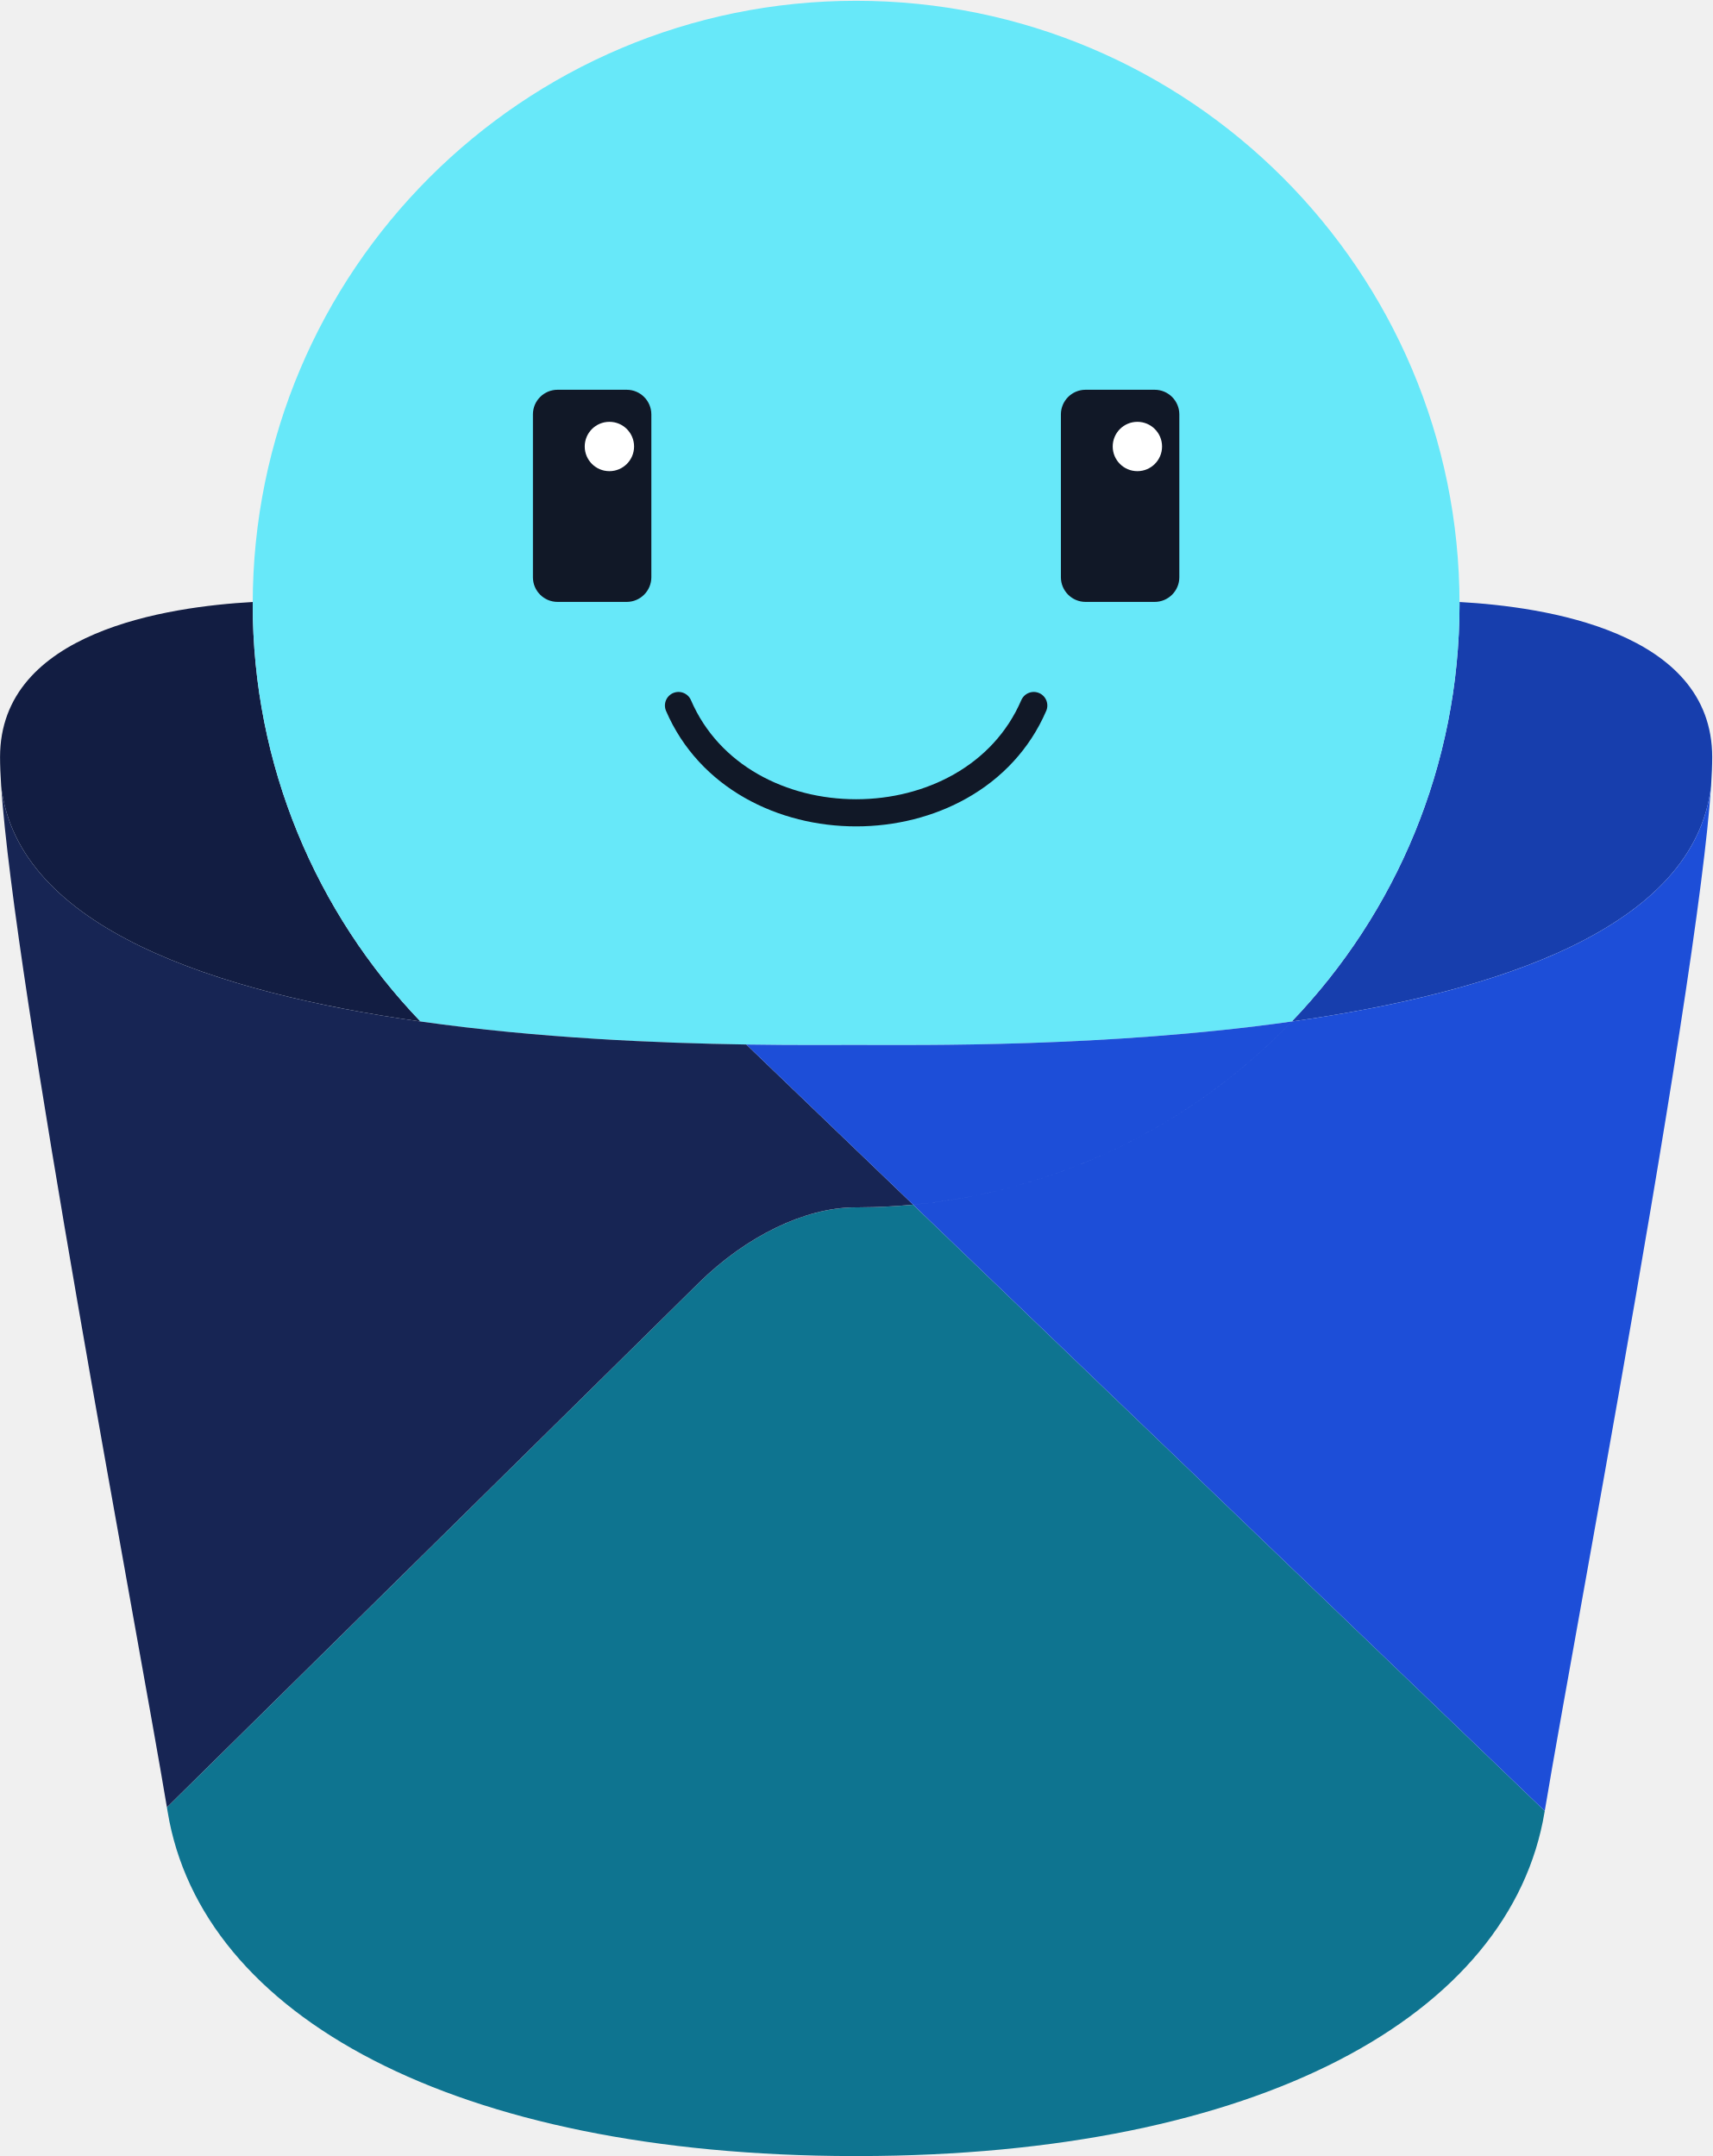
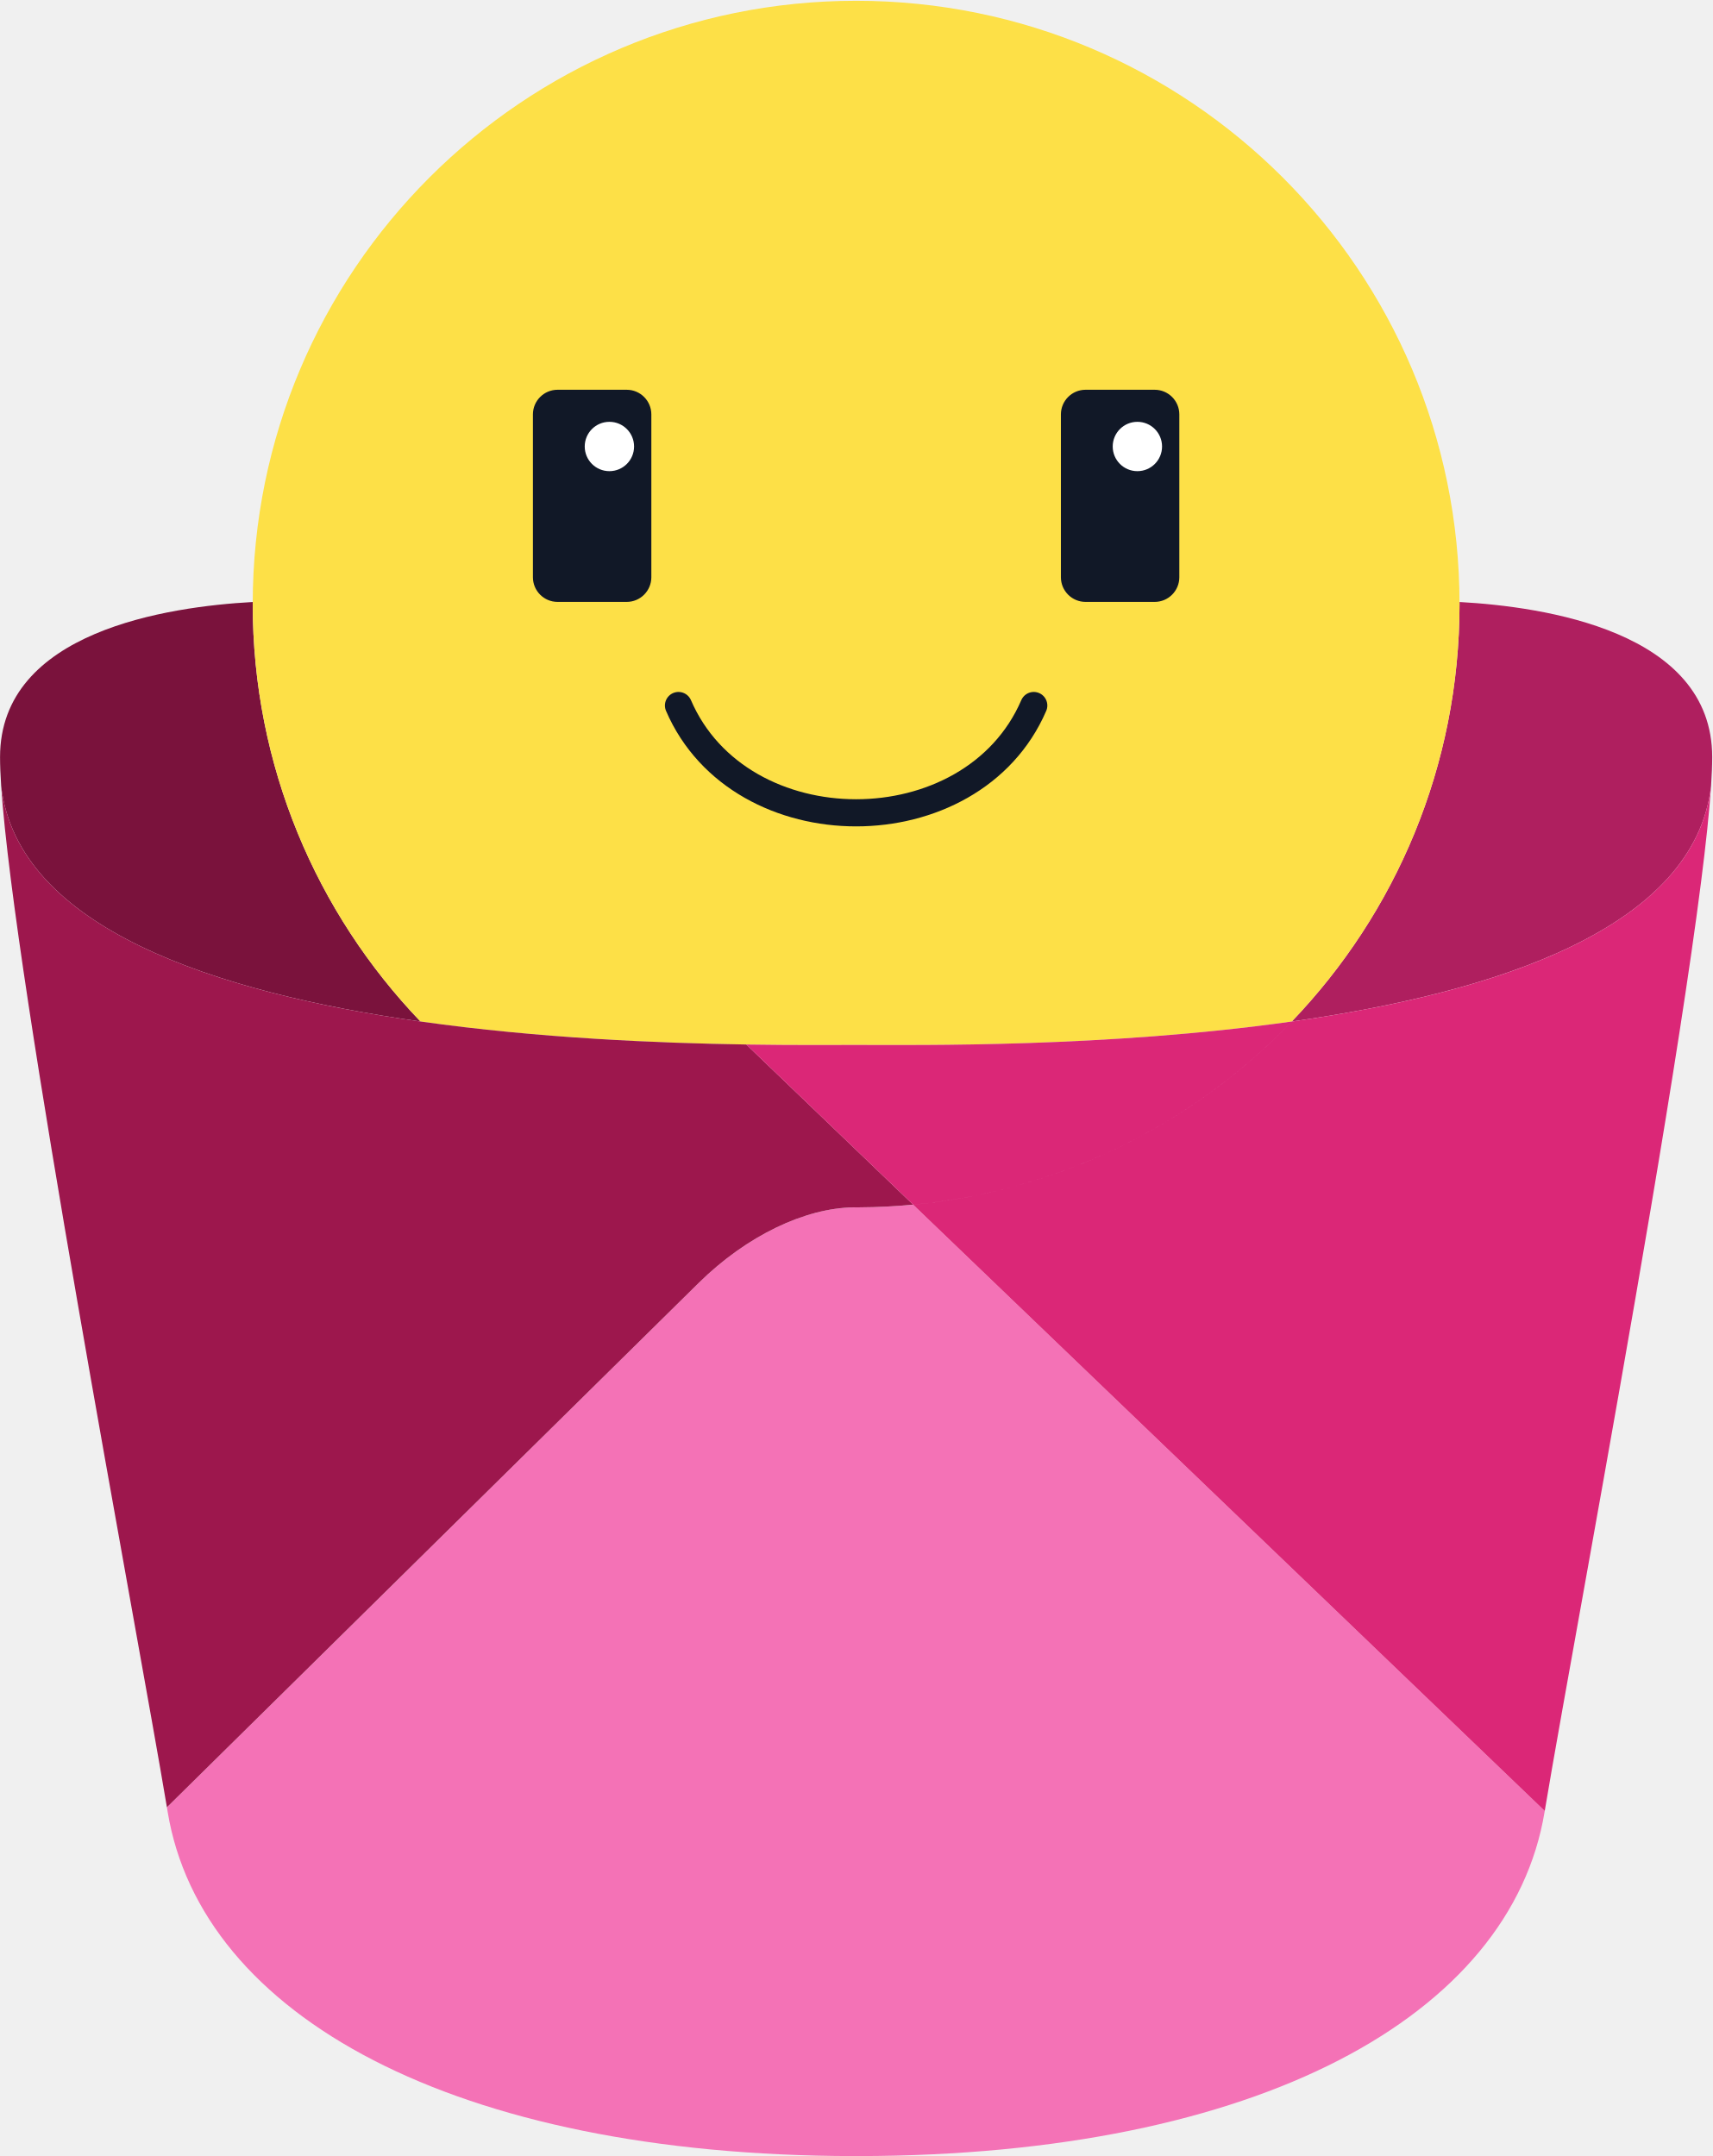
- <svg xmlns="http://www.w3.org/2000/svg" viewBox="0 0 694 874" width="694" height="874">
-   <path fill="#0E7490" d="M 371.33 489.54 L 371.36 489.54 L 370.1 488.36 C 362.93 489.03 355.7 489.41 348.37 489.45 L 346.66 489.45 C 327.09 489.45 303.03 500.53 283.16 520.13 L 67.65 732.66 C 67.76 733.3 67.86 733.92 67.96 734.53 C 81.64 817.22 184.1 873.76 345.89 874.03 L 348.12 874.03 C 509.91 873.76 612.36 817.21 626.04 734.53 C 626.06 734.4 626.08 734.26 626.11 734.13 L 371.33 489.54 Z" />
-   <path fill="#173EAD" d="M 591.56 244.04 C 591.56 244.32 591.57 244.6 591.57 244.89 C 591.57 310.55 565.69 370.17 523.57 414.1 C 606.25 402.38 686.78 376.34 693.52 318.67 C 693.82 314.15 693.98 310.21 693.98 306.92 C 693.98 255.8 625.68 245.93 591.56 244.04 Z" />
-   <path fill="#121D42" d="M 102.44 244.04 C 68.32 245.93 0.02 255.8 0.02 306.92 C 0.02 310.21 0.18 314.15 0.48 318.67 C 7.22 376.34 87.75 402.37 170.43 414.1 C 128.32 370.17 102.43 310.55 102.43 244.89 C 102.43 244.61 102.43 244.33 102.44 244.04 Z" />
-   <path fill="#67E8F9" d="M 347 423.6 C 372.3 423.6 448.82 424.7 523.57 414.1 C 565.68 370.17 591.57 310.55 591.57 244.89 C 591.57 109.82 482.07 0.32 347 0.32 C 211.93 0.32 102.43 109.82 102.43 244.89 C 102.43 310.55 128.31 370.17 170.43 414.1 C 245.19 424.7 321.7 423.6 347 423.6 Z" />
-   <path fill="#172554" fill-rule="nonzero" d="M 170.43 414.1 C 87.75 402.38 7.22 376.34 0.48 318.67 C 5.78 398.62 55.62 660.65 67.65 732.64 L 283.16 520.11 C 302.81 500.73 326.55 489.68 346.01 489.44 C 277 489.16 214.73 460.31 170.43 414.1 Z M 170.43 414.1 C 214.73 460.32 277 489.17 346.01 489.44 C 346.23 489.44 346.45 489.43 346.67 489.43 L 348.38 489.43 C 355.71 489.4 362.95 489.02 370.11 488.34 L 302.49 423.42 C 267.07 422.87 218.39 420.89 170.44 414.09 Z" />
-   <path fill="#1D4ED8" fill-rule="nonzero" d="M 668.2 363.63 C 636.75 391.09 580.68 406.01 523.58 414.11 C 484.07 455.33 430.24 482.72 370.1 488.36 L 371.36 489.54 L 371.33 489.54 L 626.11 734.13 C 626.09 734.26 626.06 734.4 626.04 734.53 C 632.7 694.32 652.59 587.67 669.15 489.54 C 677.45 440.34 684.91 393.29 689.43 357.82 C 691.41 342.29 692.84 328.97 693.52 318.68 C 691.44 336.52 682.28 351.33 668.2 363.63 Z M 523.57 414.1 C 448.81 424.7 372.3 423.6 347 423.6 C 337.93 423.6 322.27 423.74 302.48 423.43 L 370.1 488.35 C 430.24 482.72 484.06 455.33 523.58 414.1 Z" />
+ <svg xmlns="http://www.w3.org/2000/svg" width="694" height="874" viewBox="0 0 694 874">
+   <path id="Layer2" fill="#657dbd" fill-rule="evenodd" stroke="none" d="M 3557.39 874.02 C 3434.31 873.98 3291.92 836.9 3276.31 733.51 L 3208.59 315.91 C 3200.92 248.1 3289.92 244.28 3333.06 243.6 C 3385.79 242.77 3546.51 243.86 3561.96 243.96 C 3605.8 243.68 3731.29 242.97 3776.69 243.69 C 3819.84 244.37 3908.83 248.19 3901.16 316 L 3833.44 733.6 C 3817.83 836.99 3690.16 874.06 3557.39 874.02 Z" />
+   <g id="Redo">
+     <path id="Layer21" fill="#657dbd" fill-rule="evenodd" stroke="none" d="M -3232.45 262.06 C -3339.82 262.03 -3464.04 229.68 -3477.67 139.48 L -3536.75 -224.84 C -3543.44 -284 -3465.8 -287.33 -3428.16 -287.92 C -3382.16 -288.65 -3241.95 -287.7 -3228.47 -287.6 C -3190.22 -287.84 -3080.75 -288.46 -3041.13 -287.84 C -3003.49 -287.25 -2925.85 -283.92 -2932.54 -224.76 L -2991.62 139.56 C -3005.24 229.76 -3116.62 262.1 -3232.45 262.06 Z" />
+     <path id="path1" fill="#c16c67" fill-rule="evenodd" stroke="none" d="M -3170.94 53.19 C -3205.94 -48.32 -3234.87 -131.11 -3234.87 -131.11 C -3241.56 -190.27 -3465.81 -287.33 -3428.17 -287.92 C -3382.17 -288.65 -3241.96 -287.7 -3228.48 -287.6 C -3190.23 -287.84 -3080.76 -288.46 -3041.14 -287.84 C -3003.5 -287.25 -2925.86 -283.92 -2932.55 -224.76 L -2991.67 140.53 C -2991.67 140.53 -3144.91 128.66 -3170.94 53.2 Z" />
+     <g id="Circle">
+       <path id="Path" fill="#eae710" fill-opacity="0.85" fill-rule="evenodd" stroke="none" d="M -3448.23 -286.83 C -3448.21 -404.58 -3352.61 -500.17 -3234.86 -500.17 C -3117.11 -500.17 -3021.5 -404.57 -3021.49 -286.81 L -3021.49 -286.81 C -3021.49 -230.67 -3043.21 -179.57 -3078.7 -141.46 C -3111.54 -106.2 -3156.17 -82.05 -3206.28 -75.33 C -3213.63 -74.34 -3221.09 -73.73 -3228.65 -73.52 C -3230.71 -73.46 -3232.78 -73.43 -3234.86 -73.43 C -3294.33 -73.43 -3348.14 -97.81 -3386.85 -137.11 C -3424.79 -175.63 -3448.21 -228.48 -3448.22 -286.76 L -3446.52 -286.76 C -3447.1 -286.8 -3447.66 -286.82 -3448.22 -286.83 Z" />
+       <path id="path2" fill="#f7bc16" fill-rule="evenodd" stroke="none" d="M -3448.23 -286.83 C -3448.21 -404.58 -3352.61 -500.17 -3234.86 -500.17 C -3117.11 -500.17 -3021.5 -404.57 -3021.49 -286.81 L -3021.49 -286.81 C -3021.49 -230.67 -3043.21 -179.57 -3078.7 -141.46 C -3111.54 -106.2 -3156.17 -82.05 -3206.28 -75.33 C -3213.63 -74.34 -3221.09 -73.73 -3228.65 -73.52 C -3230.71 -73.46 -3232.78 -73.43 -3234.86 -73.43 C -3294.33 -73.43 -3348.14 -97.81 -3386.85 -137.11 C -3424.79 -175.63 -3448.21 -228.48 -3448.22 -286.76 L -3446.52 -286.76 C -3447.1 -286.8 -3447.66 -286.82 -3448.22 -286.83 Z" />
+     </g>
+     <g id="Group" opacity="0.8">
+       <path id="path3" fill="#ed1f24" fill-opacity="0.8" fill-rule="evenodd" stroke="none" d="M -2991.67 140.45 L -3271.63 -130.86 C -3157.71 -126.76 -2946.96 -134.48 -2932.13 -227.42 C -2932.13 -227.42 -2990.18 136.43 -2991.66 140.45 Z" />
+       <path id="path4" fill="#a91e22" fill-opacity="0.79" fill-rule="evenodd" stroke="none" d="M -2991.67 140.45 L -3271.63 -130.86 C -3157.71 -126.76 -2946.96 -134.48 -2932.13 -227.42 C -2932.13 -227.42 -2990.18 136.43 -2991.66 140.45 Z" />
+       <path id="path5" fill="none" stroke="none" d="M -2991.67 140.45 L -3271.63 -130.86 C -3157.71 -126.76 -2946.96 -134.48 -2932.13 -227.42 C -2932.13 -227.42 -2990.18 136.43 -2991.66 140.45 Z" />
+     </g>
+     <g id="Layer1">
+       <path id="path6" fill="#435ca9" fill-opacity="0.76" fill-rule="evenodd" stroke="none" d="M -3478.06 140.53 L -3535.6 -216.08 C -3525.25 -159.11 -3422.81 -134.62 -3271.64 -130.86 L -3213.49 -74.51 C -3230.03 -38.09 -3478.06 140.52 -3478.06 140.52 Z" />
+     </g>
+     <path id="green-bin" fill="#6ebe45" fill-opacity="0.5" fill-rule="evenodd" stroke="none" d="M -3478.06 140.53 L -3295.17 -42.36 C -3295.17 -42.36 -3278.07 -58.72 -3257.4 -67.07 C -3234.77 -76.21 -3219.15 -73.84 -3213.48 -74.54 L -2991.67 140.37 C -3009.71 251.7 -3177.09 262.49 -3234.65 262.05 C -3297.64 261.57 -3461.9 245.34 -3478.06 140.52 Z" />
+     <path id="green-bin1" fill="#0c8040" fill-rule="evenodd" stroke="none" d="M -3478.06 140.53 L -3295.17 -42.36 C -3295.17 -42.36 -3278.07 -58.72 -3257.4 -67.07 C -3234.77 -76.21 -3219.15 -73.84 -3213.48 -74.54 L -2991.67 140.37 C -3009.71 251.7 -3177.09 262.49 -3234.65 262.05 C -3297.64 261.57 -3461.9 245.34 -3478.06 140.52 Z" />
+   </g>
+   <g id="g1">
+     <path id="path7" fill="#003949" stroke="none" d="M -562.74 1330.35 L -562.74 1000.65 L -421.91 1000.65 C -398.99 1000.65 -379.6 1004.18 -363.74 1011.25 C -347.89 1018.31 -335.88 1028.21 -327.71 1040.92 C -319.55 1053.64 -315.46 1068.64 -315.46 1085.9 C -315.46 1103.16 -318.99 1116.52 -326.06 1127.82 C -333.12 1139.12 -342.63 1147.76 -354.56 1153.73 C -366.5 1159.7 -379.52 1163.31 -393.65 1164.56 L -386.11 1158.91 C -370.73 1159.54 -357.22 1163.62 -345.6 1171.16 C -333.99 1178.7 -324.8 1188.51 -318.05 1200.6 C -311.3 1212.69 -307.92 1225.96 -307.92 1240.4 C -307.92 1258.3 -312.16 1274 -320.64 1287.5 C -329.12 1301 -341.45 1311.52 -357.61 1319.06 C -373.79 1326.6 -393.49 1330.36 -416.72 1330.36 L -562.73 1330.36 Z M -492.09 1136.29 L -434.16 1136.29 C -419.09 1136.29 -407.55 1132.84 -399.54 1125.93 C -391.53 1119.03 -387.53 1109.29 -387.53 1096.73 C -387.53 1084.17 -391.53 1074.36 -399.54 1067.29 C -407.55 1060.22 -419.25 1056.69 -434.63 1056.69 L -492.09 1056.69 L -492.09 1136.29 Z M -492.09 1272.88 L -428.5 1272.88 C -413.12 1272.88 -401.11 1269.35 -392.47 1262.28 C -383.84 1255.22 -379.52 1244.93 -379.52 1231.43 C -379.52 1217.93 -383.99 1207.41 -392.94 1199.87 C -401.89 1192.33 -414.06 1188.57 -429.44 1188.57 L -492.08 1188.57 L -492.08 1272.88 Z" />
+     <path id="path8" fill="#003949" stroke="none" d="M -127.53 1336 C -152.02 1336 -174.4 1331.05 -194.65 1321.16 C -214.9 1311.27 -230.92 1296.43 -242.69 1276.65 C -254.46 1256.87 -260.35 1231.9 -260.35 1201.76 L -260.35 1000.64 L -189.7 1000.64 L -189.7 1202.23 C -189.7 1216.99 -187.27 1229.55 -182.4 1239.91 C -177.54 1250.27 -170.32 1258.04 -160.73 1263.23 C -151.16 1268.41 -139.62 1271 -126.11 1271 C -112.6 1271 -100.6 1268.41 -91.02 1263.23 C -81.45 1258.05 -74.14 1250.28 -69.12 1239.91 C -64.1 1229.55 -61.58 1216.99 -61.58 1202.23 L -61.58 1000.64 L 9.07 1000.64 L 9.07 1201.76 C 9.07 1231.9 2.87 1256.87 -9.53 1276.65 C -21.94 1296.43 -38.42 1311.27 -58.99 1321.16 C -79.56 1331.05 -102.4 1336 -127.52 1336 Z" />
+     <path id="path9" fill="#003949" stroke="none" d="M 218.65 1336 C 185.68 1336 157.18 1328.86 133.16 1314.57 C 109.14 1300.28 90.69 1280.35 77.82 1254.75 C 64.94 1229.16 58.51 1199.72 58.51 1166.44 C 58.51 1133.16 64.94 1102.78 77.82 1077.18 C 90.69 1051.59 109.14 1031.49 133.16 1016.89 C 157.18 1002.29 185.68 994.99 218.65 994.99 C 259.16 994.99 292.44 1005.2 318.5 1025.61 C 344.56 1046.03 360.57 1074.76 366.54 1111.8 L 289.29 1111.8 C 285.52 1095.16 277.51 1082.21 265.27 1072.94 C 253.02 1063.68 237.16 1059.05 217.7 1059.05 C 198.24 1059.05 183.39 1063.45 170.36 1072.24 C 157.33 1081.03 147.44 1093.36 140.69 1109.21 C 133.93 1125.07 130.56 1144.15 130.56 1166.44 C 130.56 1188.73 133.93 1206.87 140.69 1222.73 C 147.44 1238.59 157.33 1250.84 170.36 1259.47 C 183.39 1268.11 199.17 1272.42 217.7 1272.42 C 237.17 1272.42 253.03 1268.26 265.27 1259.94 C 277.52 1251.62 285.52 1239.61 289.29 1223.91 L 366.54 1223.91 C 360.57 1258.76 344.56 1286.16 318.5 1306.1 C 292.43 1326.04 259.15 1336.01 218.65 1336.01 Z" />
+     <path id="path10" fill="#003949" stroke="none" d="M 419.3 1330.35 L 419.3 1000.65 L 489.95 1000.65 L 489.95 1125.47 L 603.93 1000.65 L 690.6 1000.65 L 569.55 1131.12 L 694.84 1330.36 L 608.65 1330.36 L 519.16 1185.76 L 489.96 1217.32 L 489.96 1330.36 L 419.31 1330.36 Z" />
+     <path id="path11" fill="#003949" stroke="none" d="M 736.75 1330.35 L 736.75 1000.65 L 957.65 1000.65 L 957.65 1057.64 L 807.4 1057.64 L 807.4 1135.36 L 943.52 1135.36 L 943.52 1190 L 807.4 1190 L 807.4 1273.37 L 957.65 1273.37 L 957.65 1330.36 L 736.75 1330.36 Z" />
+     <path id="path12" fill="#003949" stroke="none" d="M 1090 1330.35 L 1090 1057.64 L 994.39 1057.64 L 994.39 1000.65 L 1256.74 1000.65 L 1256.74 1057.64 L 1161.13 1057.64 L 1161.13 1330.35 L 1090.01 1330.35 Z" />
+   </g>
+   <path id="path13" fill="#bbd7c5" fill-rule="evenodd" stroke="none" d="M 3901.88 312.95 C 3884.88 419.48 3643.32 428.33 3512.73 423.63 L 3512.73 423.63 C 3339.45 419.32 3222.03 391.25 3210.17 325.95 L 3276.12 734.72 C 3294.65 854.87 3482.93 873.47 3555.13 874.02 C 3621.1 874.52 3812.89 862.16 3833.63 734.61 L 3833.64 734.61 C 3835.34 730.01 3901.88 312.95 3901.88 312.95 Z" />
+   <path id="path14" fill="#F472B6" stroke="none" d="M 371.33 489.54 L 371.36 489.54 L 370.1 488.36 C 362.93 489.03 355.7 489.41 348.37 489.45 L 346.66 489.45 C 327.09 489.45 303.03 500.53 283.16 520.13 L 67.65 732.66 C 67.76 733.3 67.86 733.92 67.96 734.53 C 81.64 817.22 184.1 873.76 345.89 874.03 L 348.12 874.03 C 509.91 873.76 612.36 817.21 626.04 734.53 C 626.06 734.4 626.08 734.26 626.11 734.13 L 371.33 489.54 Z" fill-opacity="1" />
+   <path id="path18" fill="#AF1F5F" stroke="none" d="M 591.56 244.04 C 591.56 244.32 591.57 244.6 591.57 244.89 C 591.57 310.55 565.69 370.17 523.57 414.1 C 606.25 402.38 686.78 376.34 693.52 318.67 C 693.82 314.15 693.98 310.21 693.98 306.92 C 693.98 255.8 625.68 245.93 591.56 244.04 Z" fill-opacity="1" />
+   <path id="path20" fill="#7A123C" stroke="none" d="M 102.44 244.04 C 68.32 245.93 0.02 255.8 0.02 306.92 C 0.02 310.21 0.18 314.15 0.48 318.67 C 7.22 376.34 87.75 402.37 170.43 414.1 C 128.32 370.17 102.43 310.55 102.43 244.89 C 102.43 244.61 102.43 244.33 102.44 244.04 Z" fill-opacity="1" />
+   <path id="path21" fill="#FDE047" stroke="none" d="M 347 423.6 C 372.3 423.6 448.82 424.7 523.57 414.1 C 565.68 370.17 591.57 310.55 591.57 244.89 C 591.57 109.82 482.07 0.32 347 0.32 C 211.93 0.32 102.43 109.82 102.43 244.89 C 102.43 310.55 128.31 370.17 170.43 414.1 C 245.19 424.7 321.7 423.6 347 423.6 Z" fill-opacity="1" />
+   <path id="path19" fill="#9D174D" stroke="none" d="M 170.43 414.1 C 87.75 402.38 7.22 376.34 0.48 318.67 C 5.78 398.62 55.62 660.65 67.65 732.64 L 283.16 520.11 C 302.81 500.73 326.55 489.68 346.01 489.44 C 277 489.16 214.73 460.31 170.43 414.1 Z M 170.43 414.1 C 214.73 460.32 277 489.17 346.01 489.44 C 346.23 489.44 346.45 489.43 346.67 489.43 L 348.38 489.43 C 355.71 489.4 362.95 489.02 370.11 488.34 L 302.49 423.42 C 267.07 422.87 218.39 420.89 170.44 414.09 Z" fill-opacity="1" fill-rule="nonzero" />
+   <path id="path17" fill="#DB2777" stroke="none" d="M 668.2 363.63 C 636.75 391.09 580.68 406.01 523.58 414.11 C 484.07 455.33 430.24 482.72 370.1 488.36 L 371.36 489.54 L 371.33 489.54 L 626.11 734.13 C 626.09 734.26 626.06 734.4 626.04 734.53 C 632.7 694.32 652.59 587.67 669.15 489.54 C 677.45 440.34 684.91 393.29 689.43 357.82 C 691.41 342.29 692.84 328.97 693.52 318.68 C 691.44 336.52 682.28 351.33 668.2 363.63 Z M 523.57 414.1 C 448.81 424.7 372.3 423.6 347 423.6 C 337.93 423.6 322.27 423.74 302.48 423.43 L 370.1 488.35 C 430.24 482.72 484.06 455.33 523.58 414.1 Z" fill-opacity="1" fill-rule="nonzero" />
  <g id="noodleFace" fill="#111827">
    <rect x="216" y="158" width="48" height="86" rx="10" />
    <rect x="430" y="158" width="48" height="86" rx="10" />
    <circle cx="247" cy="181" r="10" fill="#FFFFFF" />
    <circle cx="461" cy="181" r="10" fill="#FFFFFF" />
    <path d="M 275 286 C 300 344 394 344 419 286" fill="none" stroke="#111827" stroke-width="11" stroke-linecap="round" />
  </g>
</svg>
